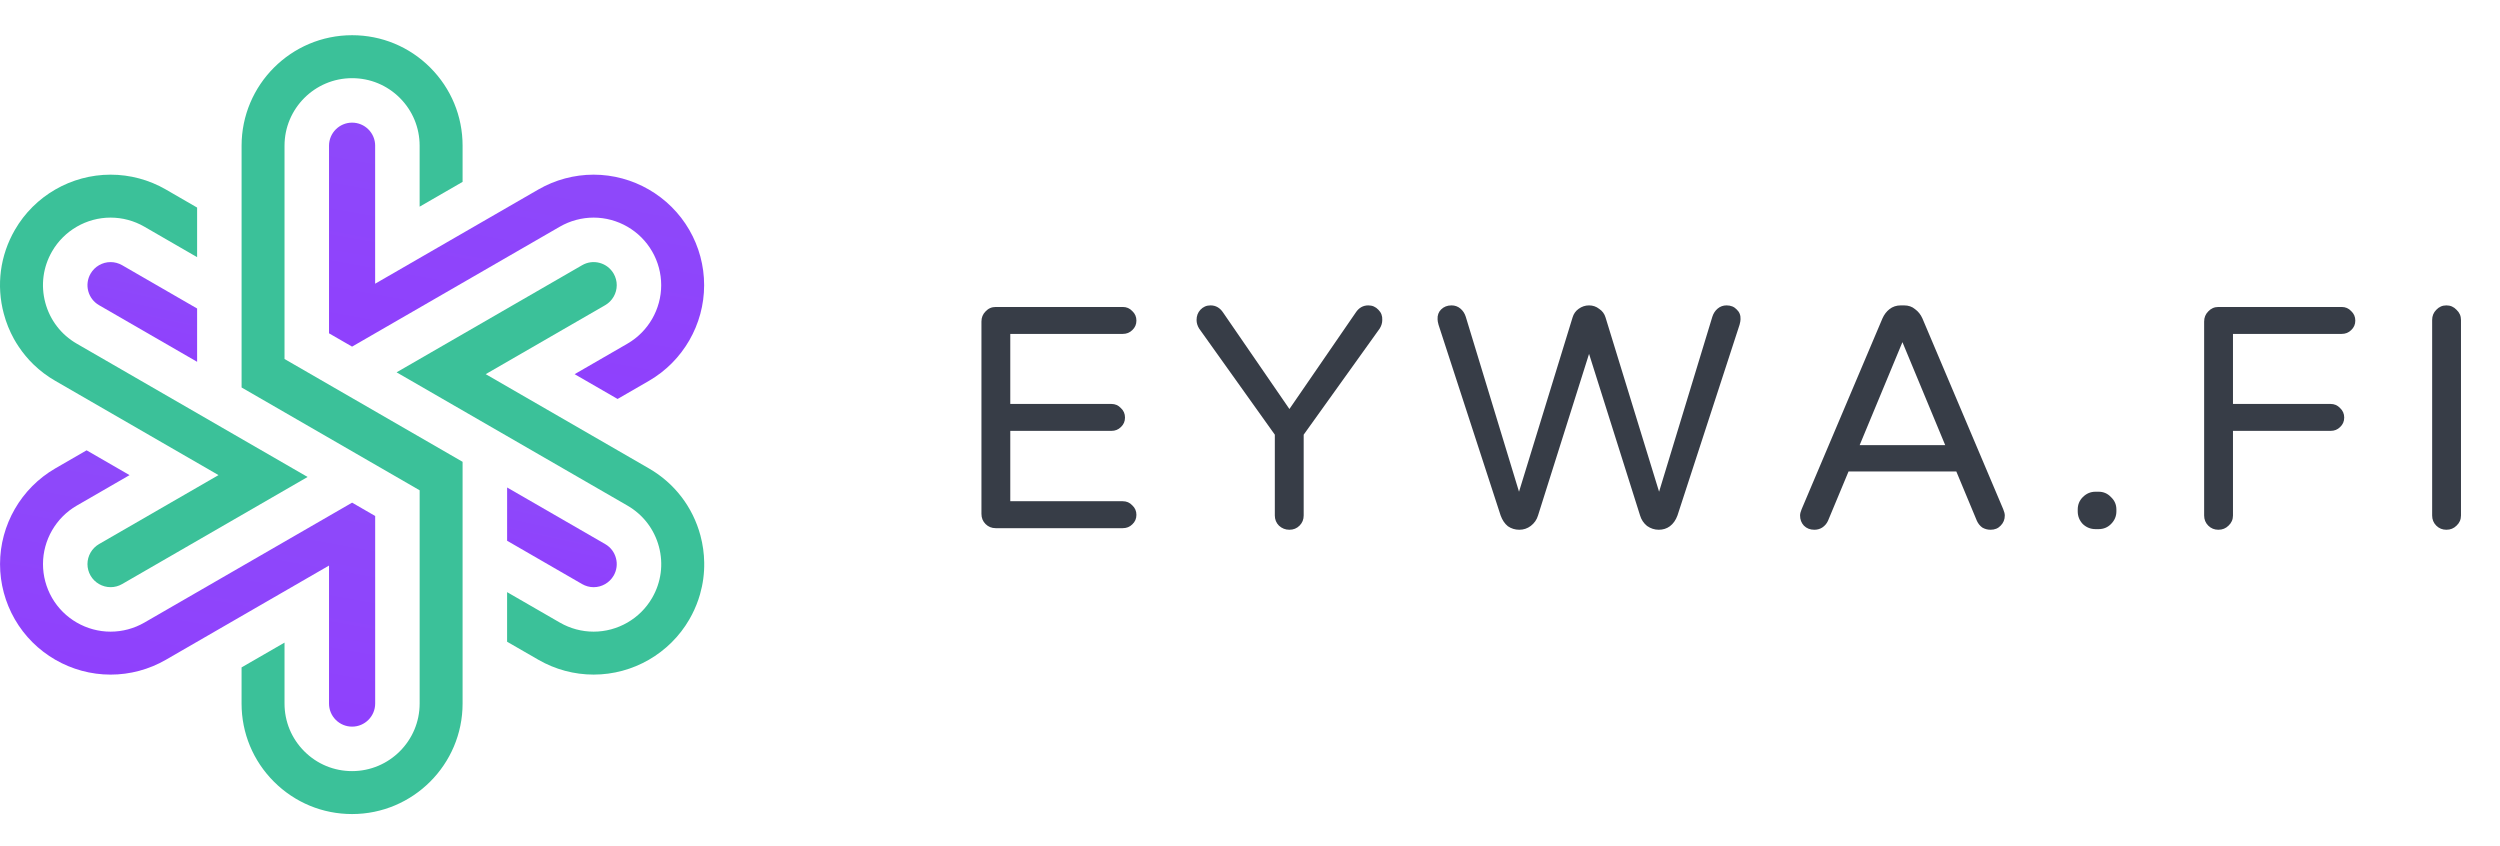
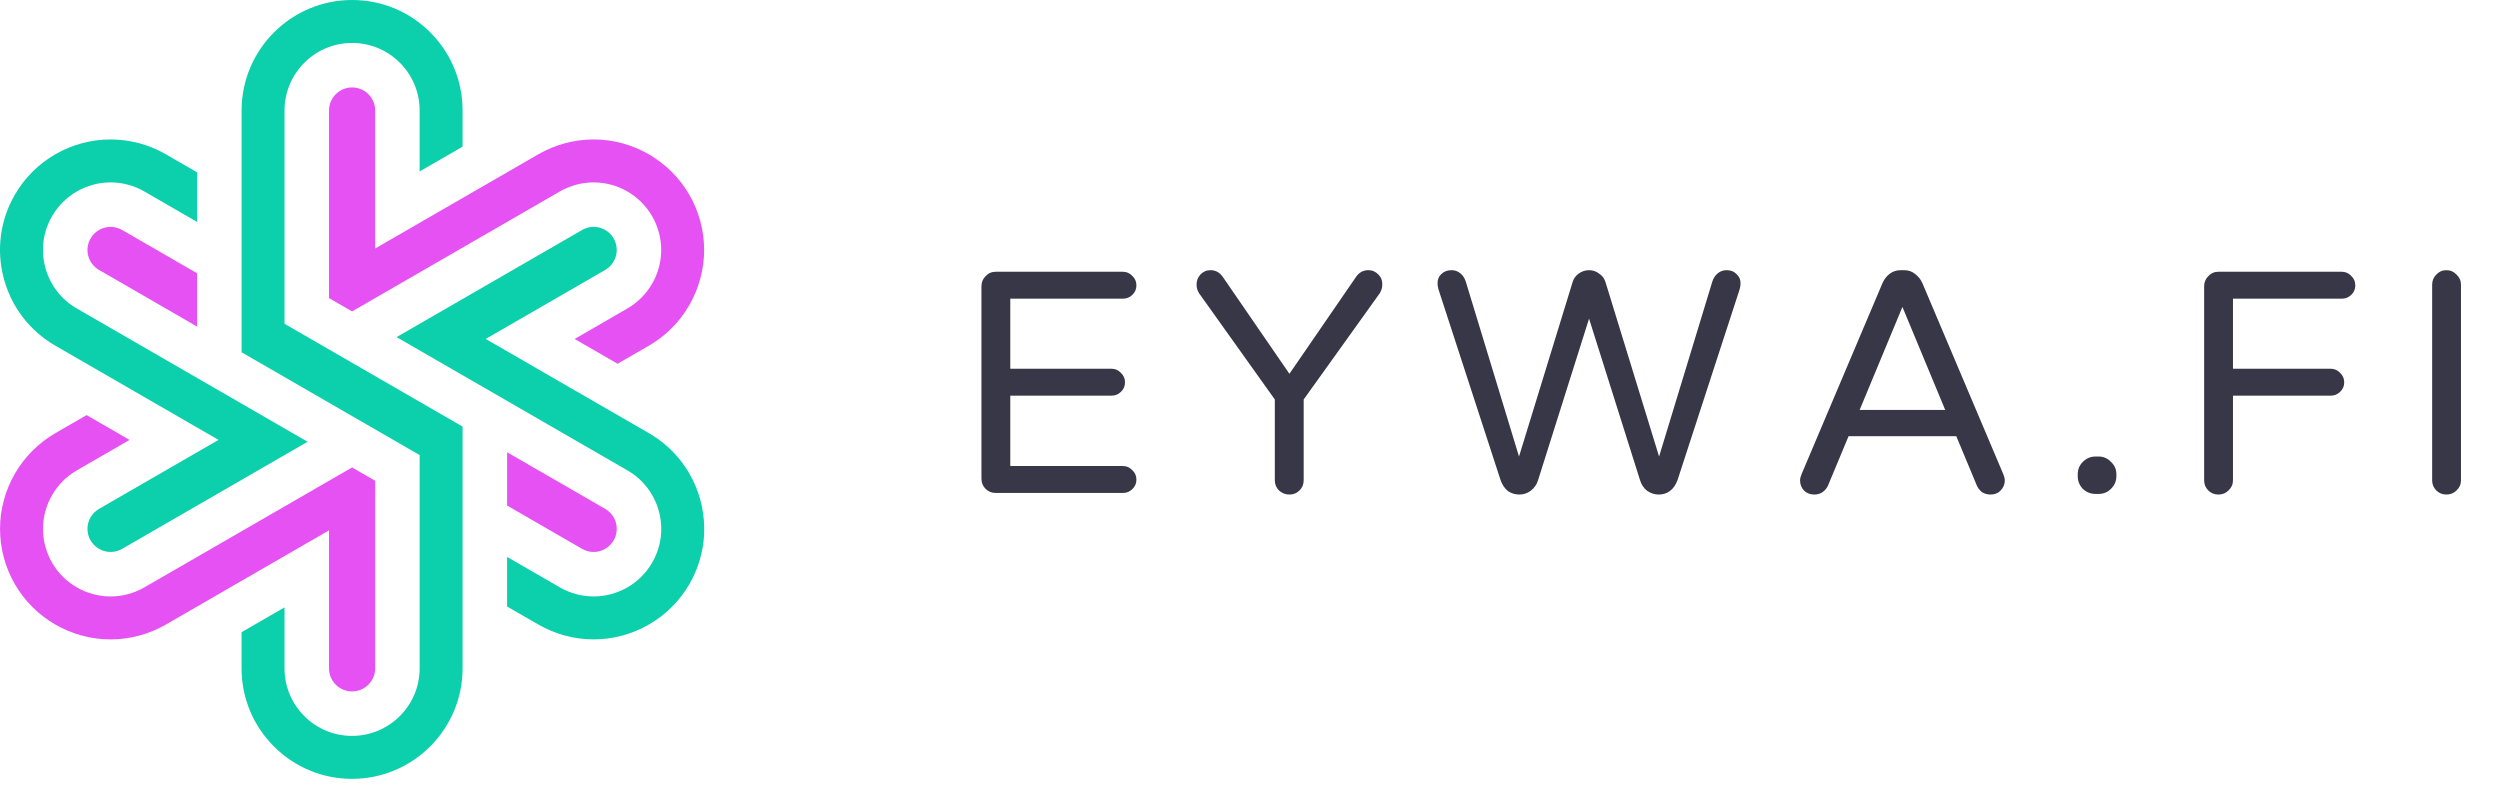
- <svg xmlns="http://www.w3.org/2000/svg" width="142" height="48" viewBox="0 0 142 48" fill="none">
-   <path d="M56.556 30C56.328 30 56.136 29.922 55.98 29.766C55.824 29.61 55.746 29.418 55.746 29.19V18.264C55.746 18.036 55.824 17.844 55.98 17.688C56.136 17.52 56.328 17.436 56.556 17.436H63.774C63.99 17.436 64.17 17.514 64.314 17.67C64.47 17.814 64.548 17.994 64.548 18.21C64.548 18.426 64.47 18.606 64.314 18.75C64.17 18.894 63.99 18.966 63.774 18.966H57.384V22.944H63.126C63.342 22.944 63.522 23.022 63.666 23.178C63.822 23.322 63.9 23.502 63.9 23.718C63.9 23.934 63.822 24.114 63.666 24.258C63.522 24.402 63.342 24.474 63.126 24.474H57.384V28.47H63.774C63.99 28.47 64.17 28.548 64.314 28.704C64.47 28.848 64.548 29.028 64.548 29.244C64.548 29.46 64.47 29.64 64.314 29.784C64.17 29.928 63.99 30 63.774 30H56.556ZM73.239 30.09C73.01 30.09 72.812 30.012 72.644 29.856C72.489 29.7 72.41 29.508 72.41 29.28V24.69L68.109 18.66C68.013 18.504 67.965 18.342 67.965 18.174C67.965 17.946 68.037 17.754 68.18 17.598C68.337 17.43 68.528 17.346 68.757 17.346C69.056 17.346 69.296 17.484 69.477 17.76L73.239 23.232L77.001 17.76C77.18 17.484 77.421 17.346 77.721 17.346C77.948 17.346 78.141 17.43 78.296 17.598C78.453 17.754 78.525 17.946 78.513 18.174C78.513 18.342 78.465 18.504 78.368 18.66L74.049 24.69V29.28C74.049 29.508 73.971 29.7 73.814 29.856C73.659 30.012 73.466 30.09 73.239 30.09ZM86.298 30.09C86.058 30.09 85.842 30.024 85.65 29.892C85.47 29.748 85.332 29.544 85.236 29.28L81.708 18.444C81.672 18.312 81.654 18.21 81.654 18.138C81.642 17.91 81.708 17.724 81.852 17.58C82.008 17.424 82.206 17.346 82.446 17.346C82.638 17.346 82.806 17.406 82.95 17.526C83.094 17.646 83.196 17.802 83.256 17.994L86.28 27.93L89.322 18.03C89.382 17.826 89.496 17.664 89.664 17.544C89.844 17.412 90.042 17.346 90.258 17.346C90.474 17.346 90.666 17.412 90.834 17.544C91.014 17.664 91.134 17.826 91.194 18.03L94.236 27.93L97.26 17.994C97.32 17.802 97.422 17.646 97.566 17.526C97.71 17.406 97.878 17.346 98.07 17.346C98.31 17.346 98.502 17.424 98.646 17.58C98.802 17.724 98.874 17.91 98.862 18.138C98.862 18.21 98.844 18.312 98.808 18.444L95.28 29.28C95.184 29.544 95.04 29.748 94.848 29.892C94.668 30.024 94.458 30.09 94.218 30.09C93.978 30.09 93.756 30.018 93.552 29.874C93.36 29.718 93.228 29.52 93.156 29.28L90.258 20.1L87.36 29.28C87.288 29.52 87.15 29.718 86.946 29.874C86.754 30.018 86.538 30.09 86.298 30.09ZM103.054 30.09C102.814 30.09 102.616 30.012 102.46 29.856C102.316 29.7 102.244 29.508 102.244 29.28C102.244 29.184 102.274 29.064 102.334 28.92L106.924 18.084C107.02 17.868 107.152 17.694 107.32 17.562C107.5 17.418 107.716 17.346 107.968 17.346H108.148C108.4 17.346 108.61 17.418 108.778 17.562C108.958 17.694 109.096 17.868 109.192 18.084L113.782 28.92C113.842 29.064 113.872 29.184 113.872 29.28C113.872 29.508 113.794 29.7 113.638 29.856C113.494 30.012 113.302 30.09 113.062 30.09C112.894 30.09 112.738 30.048 112.594 29.964C112.462 29.868 112.36 29.742 112.288 29.586L111.118 26.778H104.998L103.828 29.586C103.756 29.742 103.648 29.868 103.504 29.964C103.372 30.048 103.222 30.09 103.054 30.09ZM105.628 25.284H110.488L108.058 19.434L105.628 25.284ZM119.023 30.054C118.747 30.054 118.507 29.958 118.303 29.766C118.111 29.562 118.015 29.322 118.015 29.046V28.938C118.015 28.662 118.111 28.428 118.303 28.236C118.507 28.032 118.747 27.93 119.023 27.93H119.203C119.479 27.93 119.713 28.032 119.905 28.236C120.109 28.428 120.211 28.662 120.211 28.938V29.046C120.211 29.322 120.109 29.562 119.905 29.766C119.713 29.958 119.479 30.054 119.203 30.054H119.023ZM126.005 30.09C125.777 30.09 125.585 30.012 125.429 29.856C125.273 29.7 125.195 29.508 125.195 29.28V18.264C125.195 18.036 125.273 17.844 125.429 17.688C125.585 17.52 125.777 17.436 126.005 17.436H133.007C133.223 17.436 133.403 17.514 133.547 17.67C133.703 17.814 133.781 17.994 133.781 18.21C133.781 18.426 133.703 18.606 133.547 18.75C133.403 18.894 133.223 18.966 133.007 18.966H126.833V22.944H132.377C132.593 22.944 132.773 23.022 132.917 23.178C133.073 23.322 133.151 23.502 133.151 23.718C133.151 23.934 133.073 24.114 132.917 24.258C132.773 24.402 132.593 24.474 132.377 24.474H126.833V29.28C126.833 29.508 126.749 29.7 126.581 29.856C126.425 30.012 126.233 30.09 126.005 30.09ZM138.956 30.09C138.728 30.09 138.536 30.012 138.38 29.856C138.224 29.7 138.146 29.508 138.146 29.28V18.174C138.146 17.946 138.224 17.754 138.38 17.598C138.536 17.43 138.728 17.346 138.956 17.346C139.184 17.346 139.376 17.43 139.532 17.598C139.7 17.754 139.784 17.946 139.784 18.174V29.28C139.784 29.508 139.7 29.7 139.532 29.856C139.376 30.012 139.184 30.09 138.956 30.09Z" fill="#373D47" />
-   <path d="M16.161 8.277C16.161 6.161 17.882 4.44 19.998 4.44C21.023 4.44 21.987 4.839 22.712 5.563C23.436 6.288 23.835 7.252 23.835 8.277V11.739L26.275 10.33V8.277C26.275 6.6 25.622 5.024 24.437 3.838C23.252 2.653 21.675 2 19.998 2C16.537 2 13.722 4.816 13.722 8.277V22.009L23.836 27.849V39.962C23.836 42.077 22.114 43.799 19.998 43.799C18.973 43.799 18.009 43.4 17.285 42.675C16.56 41.95 16.161 40.987 16.161 39.962V36.5L13.721 37.908V39.962C13.721 41.639 14.375 43.215 15.56 44.4C16.746 45.585 18.322 46.238 19.998 46.238C23.459 46.238 26.275 43.422 26.275 39.961V26.231L16.161 20.391V8.277Z" fill="#3BC199" />
-   <path d="M36.858 26.605L27.588 21.252L34.376 17.333C34.78 17.099 35.031 16.664 35.031 16.198C35.031 15.969 34.971 15.743 34.855 15.543C34.68 15.24 34.397 15.023 34.059 14.932C33.721 14.841 33.368 14.887 33.065 15.063L22.526 21.148L35.639 28.718C36.526 29.23 37.161 30.058 37.427 31.049C37.692 32.04 37.555 33.074 37.041 33.961C36.359 35.143 35.085 35.878 33.718 35.878C33.048 35.878 32.386 35.7 31.804 35.365L28.803 33.633V36.45L30.586 37.478C31.538 38.027 32.621 38.317 33.718 38.317C35.954 38.317 38.036 37.117 39.154 35.183C39.259 35.002 39.355 34.816 39.44 34.628V34.627C39.526 34.44 39.602 34.247 39.668 34.054C39.702 33.956 39.732 33.859 39.76 33.761C39.929 33.172 40.01 32.562 39.999 31.95C39.991 31.435 39.919 30.92 39.785 30.418C39.35 28.797 38.311 27.443 36.858 26.605Z" fill="#3BC199" />
-   <path d="M21.309 8.277C21.309 7.927 21.173 7.598 20.925 7.35C20.678 7.103 20.348 6.966 19.998 6.966C19.275 6.966 18.688 7.555 18.688 8.277V18.932L19.998 19.688L31.799 12.875C32.384 12.539 33.047 12.36 33.716 12.36C35.084 12.36 36.359 13.096 37.041 14.281C37.378 14.863 37.556 15.526 37.556 16.198C37.556 17.563 36.822 18.836 35.64 19.519L32.639 21.253L35.078 22.661L36.862 21.631C38.795 20.512 39.995 18.43 39.995 16.198C39.995 15.097 39.704 14.013 39.154 13.062C38.036 11.125 35.953 9.921 33.715 9.921C32.618 9.921 31.533 10.213 30.579 10.763L21.308 16.115V8.277H21.309Z" fill="url(#paint0_linear)" />
-   <path d="M0.794 19.255C0.87 19.392 0.957 19.533 1.059 19.686C1.306 20.057 1.591 20.4 1.906 20.704C2.275 21.061 2.69 21.374 3.141 21.633L12.411 26.986L5.623 30.905C5.219 31.14 4.968 31.575 4.968 32.041C4.968 32.269 5.029 32.496 5.144 32.695C5.378 33.099 5.814 33.351 6.282 33.351C6.511 33.351 6.736 33.291 6.935 33.176L17.471 27.092L4.361 19.521C3.472 19.008 2.837 18.18 2.572 17.189C2.308 16.198 2.445 15.164 2.959 14.277C3.642 13.095 4.915 12.36 6.281 12.36C6.952 12.36 7.615 12.538 8.197 12.874L11.196 14.607V11.79L9.415 10.76C8.463 10.211 7.38 9.921 6.281 9.921C4.045 9.921 1.963 11.122 0.847 13.055C0.006 14.507 -0.218 16.199 0.216 17.82C0.35 18.323 0.545 18.805 0.794 19.255Z" fill="#3BC199" />
-   <path d="M6.281 14.887C5.814 14.887 5.378 15.138 5.145 15.543C4.97 15.846 4.923 16.199 5.013 16.537C5.104 16.875 5.321 17.158 5.624 17.333L11.196 20.551V17.523L6.935 15.062C6.735 14.948 6.509 14.887 6.281 14.887Z" fill="url(#paint1_linear)" />
-   <path d="M18.688 39.962C18.688 40.312 18.825 40.641 19.072 40.889C19.32 41.136 19.649 41.273 20 41.273C20.722 41.273 21.31 40.684 21.31 39.962V29.308L20 28.551L19.997 28.552L8.199 35.364C7.616 35.7 6.953 35.878 6.282 35.878C4.914 35.878 3.64 35.143 2.956 33.959C2.62 33.375 2.442 32.712 2.442 32.041C2.442 30.676 3.176 29.404 4.358 28.72L7.359 26.987L4.919 25.578L3.136 26.608C1.203 27.727 0.002 29.809 0.002 32.041C0.002 33.141 0.293 34.225 0.843 35.178C1.961 37.115 4.045 38.318 6.282 38.318C7.38 38.318 8.465 38.027 9.419 37.477L18.688 32.124V39.962Z" fill="url(#paint2_linear)" />
-   <path d="M33.718 33.352C34.185 33.352 34.621 33.1 34.855 32.696C35.03 32.392 35.077 32.039 34.986 31.702C34.896 31.363 34.679 31.08 34.376 30.905L28.804 27.689V30.715L33.065 33.176C33.264 33.291 33.49 33.352 33.718 33.352Z" fill="url(#paint3_linear)" />
-   <defs>
-     <linearGradient id="paint0_linear" x1="20.949" y1="29.192" x2="25.328" y2="4.897" gradientUnits="userSpaceOnUse">
-       <stop stop-color="#913AFF" />
-       <stop offset="1" stop-color="#8D4BF9" />
-     </linearGradient>
-     <linearGradient id="paint1_linear" x1="5.629" y1="22.908" x2="7.549" y2="14.283" gradientUnits="userSpaceOnUse">
-       <stop stop-color="#913AFF" />
-       <stop offset="1" stop-color="#8D4BF9" />
-     </linearGradient>
-     <linearGradient id="paint2_linear" x1="2.264" y1="47.804" x2="6.643" y2="23.509" gradientUnits="userSpaceOnUse">
-       <stop stop-color="#913AFF" />
-       <stop offset="1" stop-color="#8D4BF9" />
-     </linearGradient>
-     <linearGradient id="paint3_linear" x1="29.465" y1="35.708" x2="31.383" y2="27.085" gradientUnits="userSpaceOnUse">
-       <stop stop-color="#913AFF" />
-       <stop offset="1" stop-color="#8D4BF9" />
-     </linearGradient>
-   </defs>
+ <svg xmlns="http://www.w3.org/2000/svg" width="142" height="45" viewBox="0 0 142 45" fill="none">
+   <path d="M56.556 28C56.328 28 56.136 27.922 55.98 27.766C55.824 27.61 55.746 27.418 55.746 27.19V16.264C55.746 16.036 55.824 15.844 55.98 15.688C56.136 15.52 56.328 15.436 56.556 15.436H63.774C63.99 15.436 64.17 15.514 64.314 15.67C64.47 15.814 64.548 15.994 64.548 16.21C64.548 16.426 64.47 16.606 64.314 16.75C64.17 16.894 63.99 16.966 63.774 16.966H57.384V20.944H63.126C63.342 20.944 63.522 21.022 63.666 21.178C63.822 21.322 63.9 21.502 63.9 21.718C63.9 21.934 63.822 22.114 63.666 22.258C63.522 22.402 63.342 22.474 63.126 22.474H57.384V26.47H63.774C63.99 26.47 64.17 26.548 64.314 26.704C64.47 26.848 64.548 27.028 64.548 27.244C64.548 27.46 64.47 27.64 64.314 27.784C64.17 27.928 63.99 28 63.774 28H56.556ZM73.239 28.09C73.01 28.09 72.812 28.012 72.644 27.856C72.489 27.7 72.41 27.508 72.41 27.28V22.69L68.109 16.66C68.013 16.504 67.965 16.342 67.965 16.174C67.965 15.946 68.037 15.754 68.18 15.598C68.337 15.43 68.528 15.346 68.757 15.346C69.056 15.346 69.296 15.484 69.477 15.76L73.239 21.232L77.001 15.76C77.18 15.484 77.421 15.346 77.721 15.346C77.948 15.346 78.141 15.43 78.296 15.598C78.453 15.754 78.525 15.946 78.513 16.174C78.513 16.342 78.465 16.504 78.368 16.66L74.049 22.69V27.28C74.049 27.508 73.971 27.7 73.814 27.856C73.659 28.012 73.466 28.09 73.239 28.09ZM86.298 28.09C86.058 28.09 85.842 28.024 85.65 27.892C85.47 27.748 85.332 27.544 85.236 27.28L81.708 16.444C81.672 16.312 81.654 16.21 81.654 16.138C81.642 15.91 81.708 15.724 81.852 15.58C82.008 15.424 82.206 15.346 82.446 15.346C82.638 15.346 82.806 15.406 82.95 15.526C83.094 15.646 83.196 15.802 83.256 15.994L86.28 25.93L89.322 16.03C89.382 15.826 89.496 15.664 89.664 15.544C89.844 15.412 90.042 15.346 90.258 15.346C90.474 15.346 90.666 15.412 90.834 15.544C91.014 15.664 91.134 15.826 91.194 16.03L94.236 25.93L97.26 15.994C97.32 15.802 97.422 15.646 97.566 15.526C97.71 15.406 97.878 15.346 98.07 15.346C98.31 15.346 98.502 15.424 98.646 15.58C98.802 15.724 98.874 15.91 98.862 16.138C98.862 16.21 98.844 16.312 98.808 16.444L95.28 27.28C95.184 27.544 95.04 27.748 94.848 27.892C94.668 28.024 94.458 28.09 94.218 28.09C93.978 28.09 93.756 28.018 93.552 27.874C93.36 27.718 93.228 27.52 93.156 27.28L90.258 18.1L87.36 27.28C87.288 27.52 87.15 27.718 86.946 27.874C86.754 28.018 86.538 28.09 86.298 28.09ZM103.054 28.09C102.814 28.09 102.616 28.012 102.46 27.856C102.316 27.7 102.244 27.508 102.244 27.28C102.244 27.184 102.274 27.064 102.334 26.92L106.924 16.084C107.02 15.868 107.152 15.694 107.32 15.562C107.5 15.418 107.716 15.346 107.968 15.346H108.148C108.4 15.346 108.61 15.418 108.778 15.562C108.958 15.694 109.096 15.868 109.192 16.084L113.782 26.92C113.842 27.064 113.872 27.184 113.872 27.28C113.872 27.508 113.794 27.7 113.638 27.856C113.494 28.012 113.302 28.09 113.062 28.09C112.894 28.09 112.738 28.048 112.594 27.964C112.462 27.868 112.36 27.742 112.288 27.586L111.118 24.778H104.998L103.828 27.586C103.756 27.742 103.648 27.868 103.504 27.964C103.372 28.048 103.222 28.09 103.054 28.09ZM105.628 23.284H110.488L108.058 17.434L105.628 23.284ZM119.023 28.054C118.747 28.054 118.507 27.958 118.303 27.766C118.111 27.562 118.015 27.322 118.015 27.046V26.938C118.015 26.662 118.111 26.428 118.303 26.236C118.507 26.032 118.747 25.93 119.023 25.93H119.203C119.479 25.93 119.713 26.032 119.905 26.236C120.109 26.428 120.211 26.662 120.211 26.938V27.046C120.211 27.322 120.109 27.562 119.905 27.766C119.713 27.958 119.479 28.054 119.203 28.054H119.023ZM126.005 28.09C125.777 28.09 125.585 28.012 125.429 27.856C125.273 27.7 125.195 27.508 125.195 27.28V16.264C125.195 16.036 125.273 15.844 125.429 15.688C125.585 15.52 125.777 15.436 126.005 15.436H133.007C133.223 15.436 133.403 15.514 133.547 15.67C133.703 15.814 133.781 15.994 133.781 16.21C133.781 16.426 133.703 16.606 133.547 16.75C133.403 16.894 133.223 16.966 133.007 16.966H126.833V20.944H132.377C132.593 20.944 132.773 21.022 132.917 21.178C133.073 21.322 133.151 21.502 133.151 21.718C133.151 21.934 133.073 22.114 132.917 22.258C132.773 22.402 132.593 22.474 132.377 22.474H126.833V27.28C126.833 27.508 126.749 27.7 126.581 27.856C126.425 28.012 126.233 28.09 126.005 28.09ZM138.956 28.09C138.728 28.09 138.536 28.012 138.38 27.856C138.224 27.7 138.146 27.508 138.146 27.28V16.174C138.146 15.946 138.224 15.754 138.38 15.598C138.536 15.43 138.728 15.346 138.956 15.346C139.184 15.346 139.376 15.43 139.532 15.598C139.7 15.754 139.784 15.946 139.784 16.174V27.28C139.784 27.508 139.7 27.7 139.532 27.856C139.376 28.012 139.184 28.09 138.956 28.09Z" fill="#373747" />
+   <path d="M16.161 6.277C16.161 4.161 17.882 2.44 19.998 2.44C21.023 2.44 21.987 2.839 22.712 3.563C23.436 4.288 23.835 5.252 23.835 6.277V9.739L26.275 8.33V6.277C26.275 4.6 25.622 3.024 24.437 1.838C23.252 0.653 21.675 0 19.998 0C16.537 0 13.722 2.816 13.722 6.277V20.009L23.836 25.849V37.962C23.836 40.077 22.114 41.799 19.998 41.799C18.973 41.799 18.009 41.4 17.285 40.675C16.56 39.95 16.161 38.987 16.161 37.962V34.5L13.721 35.908V37.962C13.721 39.639 14.375 41.215 15.56 42.4C16.746 43.585 18.322 44.238 19.998 44.238C23.459 44.238 26.275 41.422 26.275 37.961V24.231L16.161 18.391V6.277Z" fill="#0CCFAC" />
+   <path d="M36.858 24.605L27.588 19.252L34.376 15.333C34.78 15.099 35.031 14.664 35.031 14.198C35.031 13.969 34.971 13.743 34.855 13.543C34.68 13.24 34.397 13.023 34.059 12.932C33.721 12.841 33.368 12.887 33.065 13.063L22.526 19.148L35.639 26.718C36.526 27.23 37.161 28.058 37.427 29.049C37.692 30.04 37.555 31.074 37.041 31.961C36.359 33.143 35.085 33.878 33.718 33.878C33.048 33.878 32.386 33.7 31.804 33.365L28.803 31.633V34.45L30.586 35.478C31.538 36.027 32.621 36.317 33.718 36.317C35.954 36.317 38.036 35.117 39.154 33.183C39.259 33.002 39.355 32.816 39.44 32.628V32.627C39.526 32.44 39.602 32.247 39.668 32.054C39.702 31.956 39.732 31.859 39.76 31.761C39.929 31.172 40.01 30.562 39.999 29.95C39.991 29.435 39.919 28.92 39.785 28.418C39.35 26.797 38.311 25.443 36.858 24.605Z" fill="#0CCFAC" />
+   <path d="M21.309 6.277C21.309 5.927 21.173 5.598 20.925 5.35C20.678 5.103 20.348 4.966 19.998 4.966C19.275 4.966 18.688 5.555 18.688 6.277V16.932L19.998 17.688L31.799 10.875C32.384 10.539 33.047 10.36 33.716 10.36C35.084 10.36 36.359 11.096 37.041 12.281C37.378 12.863 37.556 13.526 37.556 14.198C37.556 15.563 36.822 16.836 35.64 17.519L32.639 19.253L35.078 20.661L36.862 19.631C38.795 18.512 39.995 16.43 39.995 14.198C39.995 13.097 39.704 12.013 39.154 11.062C38.036 9.125 35.953 7.921 33.715 7.921C32.618 7.921 31.533 8.213 30.579 8.763L21.308 14.115V6.277H21.309Z" fill="#E651F3" />
+   <path d="M0.794 17.255C0.87 17.392 0.957 17.533 1.059 17.686C1.306 18.057 1.591 18.4 1.906 18.704C2.275 19.061 2.69 19.374 3.141 19.633L12.411 24.986L5.623 28.905C5.219 29.14 4.968 29.575 4.968 30.041C4.968 30.269 5.029 30.496 5.144 30.695C5.378 31.099 5.814 31.351 6.282 31.351C6.511 31.351 6.736 31.291 6.935 31.176L17.471 25.092L4.361 17.521C3.472 17.008 2.837 16.18 2.572 15.189C2.308 14.198 2.445 13.164 2.959 12.277C3.642 11.095 4.915 10.36 6.281 10.36C6.952 10.36 7.615 10.538 8.197 10.874L11.196 12.607V9.79L9.415 8.76C8.463 8.211 7.38 7.921 6.281 7.921C4.045 7.921 1.963 9.122 0.847 11.055C0.006 12.507 -0.218 14.199 0.216 15.82C0.35 16.323 0.545 16.805 0.794 17.255Z" fill="#0CCFAC" />
+   <path d="M6.281 12.887C5.814 12.887 5.378 13.138 5.145 13.543C4.97 13.846 4.923 14.199 5.013 14.537C5.104 14.875 5.321 15.158 5.624 15.333L11.196 18.551V15.523L6.935 13.062C6.735 12.948 6.509 12.887 6.281 12.887Z" fill="#E651F3" />
+   <path d="M18.688 37.962C18.688 38.312 18.825 38.641 19.072 38.889C19.32 39.136 19.649 39.273 20 39.273C20.722 39.273 21.31 38.684 21.31 37.962V27.308L20 26.551L19.997 26.552L8.199 33.364C7.616 33.7 6.953 33.878 6.282 33.878C4.914 33.878 3.64 33.143 2.956 31.959C2.62 31.375 2.442 30.712 2.442 30.041C2.442 28.676 3.176 27.404 4.358 26.72L7.359 24.987L4.919 23.578L3.136 24.608C1.203 25.727 0.002 27.809 0.002 30.041C0.002 31.141 0.293 32.225 0.843 33.178C1.961 35.115 4.045 36.318 6.282 36.318C7.38 36.318 8.465 36.027 9.419 35.477L18.688 30.124V37.962Z" fill="#E651F3" />
+   <path d="M33.718 31.352C34.185 31.352 34.621 31.1 34.855 30.696C35.03 30.392 35.077 30.04 34.986 29.702C34.896 29.363 34.679 29.08 34.376 28.905L28.804 25.689V28.715L33.065 31.176C33.264 31.291 33.49 31.352 33.718 31.352Z" fill="#E651F3" />
</svg>
